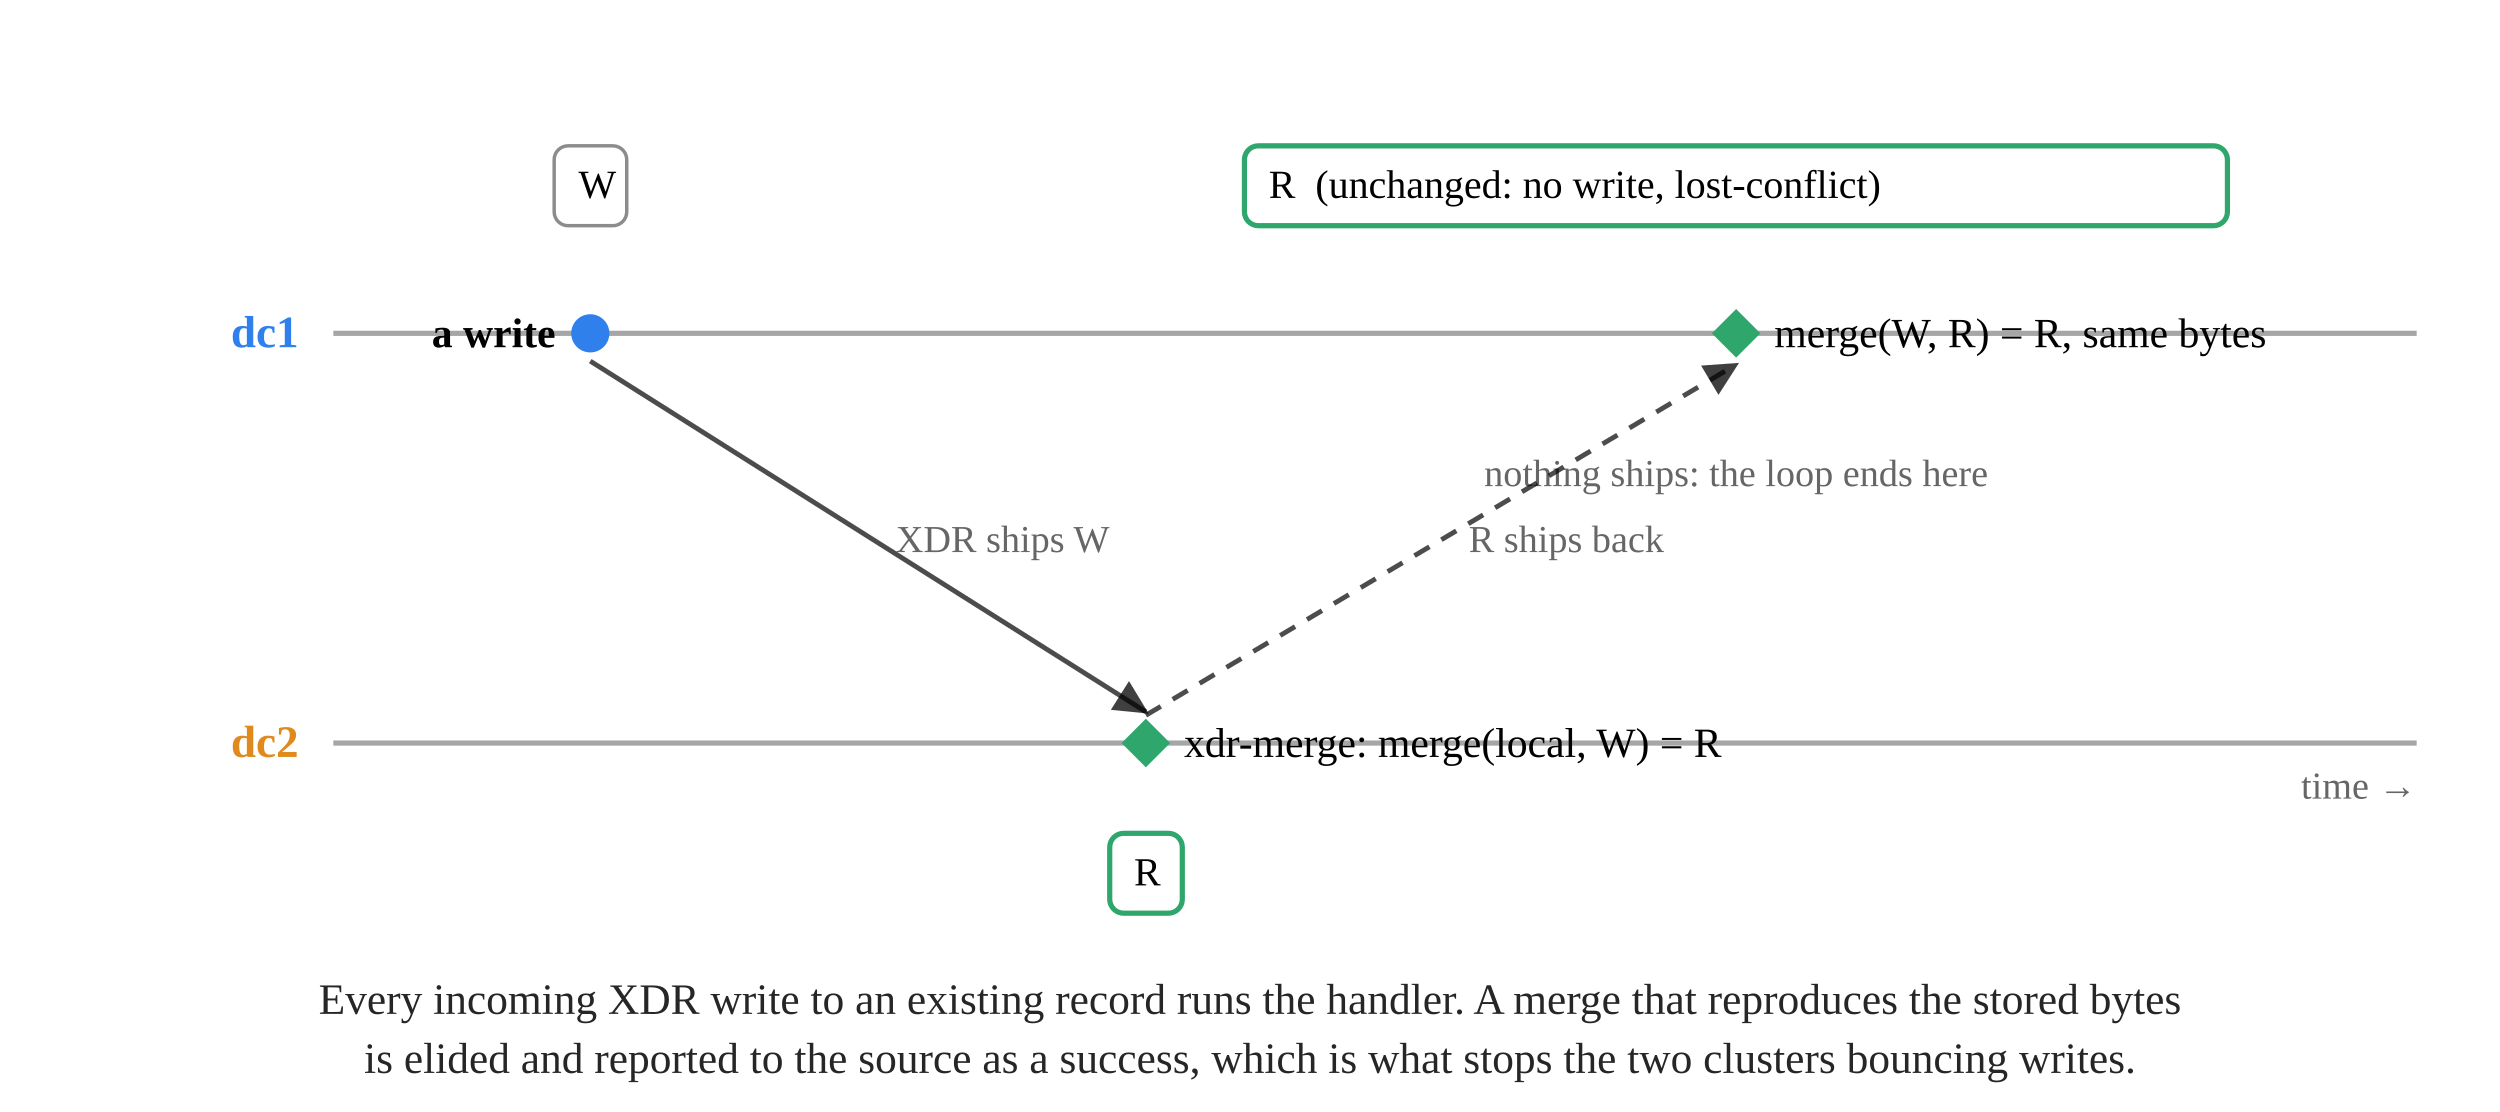
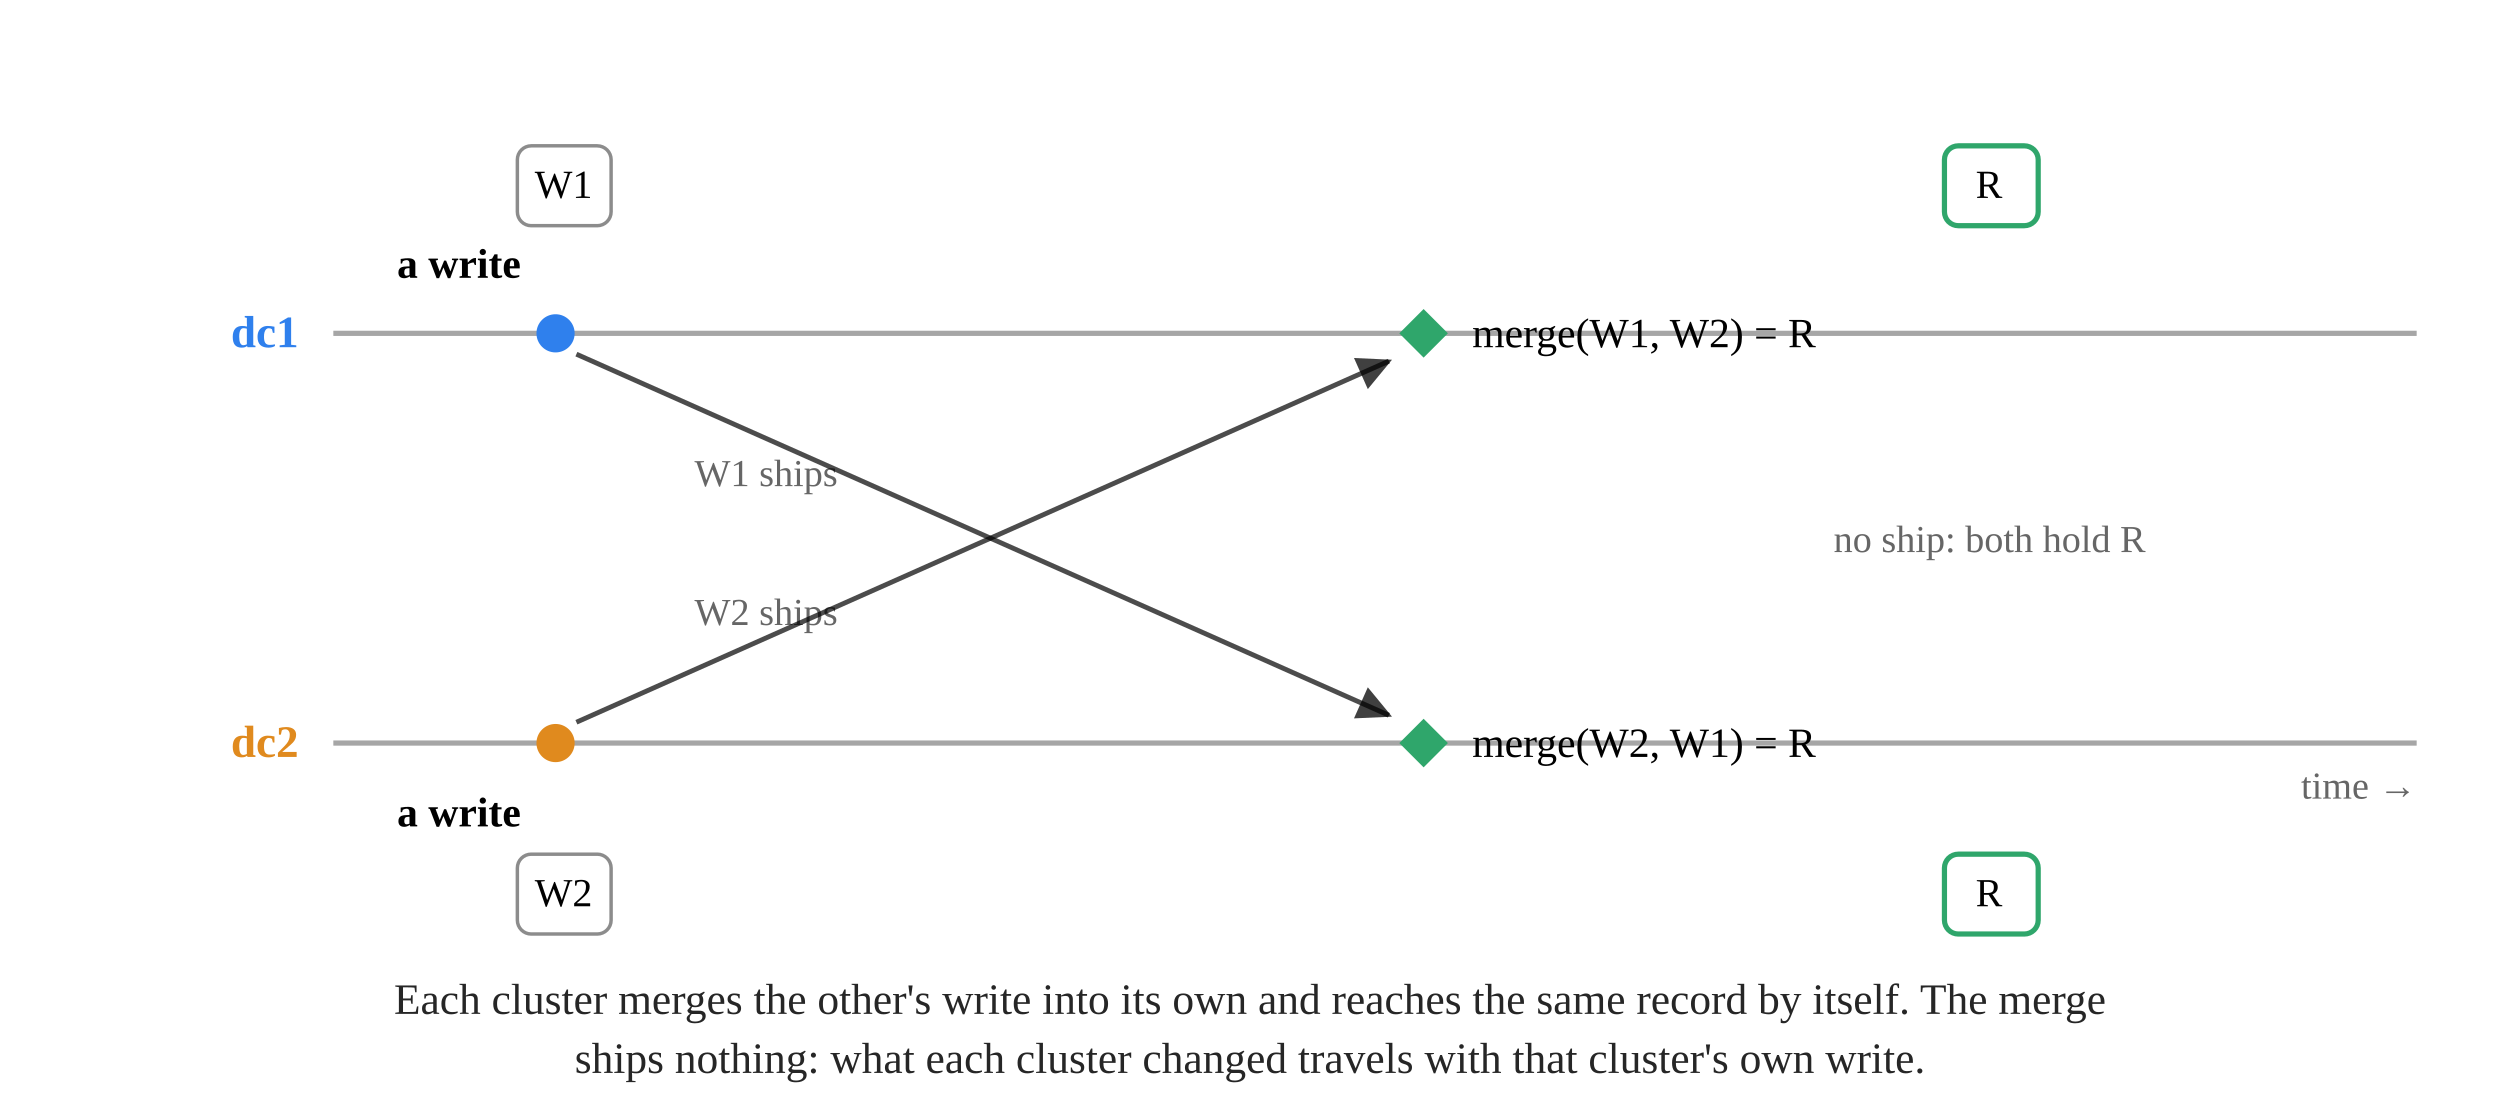
- <svg xmlns="http://www.w3.org/2000/svg" viewBox="0 0 720 320" role="img" aria-label="The merge runs on both sides and stops when it changes nothing" style="max-width:720px;width:100%;height:auto;display:block;margin:1.2em auto;font-family:inherit">
+ <svg xmlns="http://www.w3.org/2000/svg" viewBox="0 0 720 320" role="img" aria-label="Each cluster merges the other's write and both reach the same record; the merge ships nothing" style="max-width:720px;width:100%;height:auto;display:block;margin:1.2em auto;font-family:inherit">
  <style>
.lane { stroke: currentColor; stroke-opacity: .35; stroke-width: 1.5; }
.lanelabel { font-size: 13px; font-weight: 600; fill: currentColor; }
.lbl { font-size: 12px; fill: currentColor; }
.lbl.b { font-weight: 600; }
.mono { font-family: var(--mono-font, ui-monospace, monospace); font-size: 11.5px; fill: currentColor; }
.box { fill: none; stroke: currentColor; stroke-opacity: .45; rx: 4; }
.box.good { stroke: #2fa66b; stroke-opacity: 1; stroke-width: 1.5; }
- .box.bad { stroke: #d9534f; stroke-opacity: 1; stroke-width: 1.5; }
.ship { fill: none; stroke: currentColor; stroke-opacity: .7; stroke-width: 1.4; marker-end: url(#arrow); }
- .ship.dashed { stroke-dasharray: 5 4; }
.cap { font-size: 12.5px; fill: currentColor; fill-opacity: .85; }
.time { font-size: 11px; fill: currentColor; fill-opacity: .6; }
- .tick { stroke: currentColor; stroke-opacity: .3; stroke-dasharray: 3 3; }
- .bar { rx: 3; }
- .barlbl { font-size: 12px; fill: #141414; }
- .region { fill: currentColor; fill-opacity: .04; stroke: currentColor; stroke-opacity: .3; stroke-dasharray: 4 3; rx: 6; }
- .node { fill: none; stroke: currentColor; stroke-opacity: .55; stroke-width: 1.2; rx: 5; }
- .node.good { stroke: #2fa66b; stroke-opacity: 1; stroke-width: 1.5; }
- .node.bad { stroke: #d9534f; stroke-opacity: 1; stroke-width: 1.5; }
- .cell { fill: currentColor; fill-opacity: .07; stroke: currentColor; stroke-opacity: .5; }
- .ship.bad { stroke: #d9534f; stroke-opacity: 1; marker-end: url(#arrow-bad); }
- .slice { fill: currentColor; fill-opacity: .25; }
</style>
  <defs>
    <marker id="arrow" viewBox="0 0 10 10" refX="9" refY="5" markerWidth="7" markerHeight="7" orient="auto-start-reverse">
      <path d="M0,0 L10,5 L0,10 Z" fill="currentColor" fill-opacity=".75" />
-     </marker>
-     <marker id="arrow-bad" viewBox="0 0 10 10" refX="9" refY="5" markerWidth="7" markerHeight="7" orient="auto-start-reverse">
-       <path d="M0,0 L10,5 L0,10 Z" fill="#d9534f" />
    </marker>
  </defs>
  <line class="lane" x1="96" y1="96" x2="696" y2="96" />
  <text class="lanelabel" x="86" y="100" text-anchor="end" fill="#2f80ed" style="fill:#2f80ed">dc1</text>
  <line class="lane" x1="96" y1="214" x2="696" y2="214" />
  <text class="lanelabel" x="86" y="218" text-anchor="end" fill="#e08a1e" style="fill:#e08a1e">dc2</text>
  <text class="time" x="696" y="230" text-anchor="end">time →</text>
-   <circle cx="170" cy="96" r="5.5" fill="#2f80ed" />
-   <text class="lbl b" x="160" y="100" text-anchor="end">a write</text>
-   <rect class="box" x="159.6" y="42" width="20.9" height="23" />
-   <text class="mono" x="166.6" y="57" xml:space="preserve">W</text>
-   <line class="ship" x1="170" y1="104" x2="330" y2="205" />
-   <text class="time" x="258.0" y="159.0">XDR ships W</text>
-   <path d="M330,207 L337,214 L330,221 L323,214 Z" fill="#2fa66b" />
-   <text class="lbl" x="341" y="218">xdr-merge: merge(local, W) = R</text>
-   <rect class="box good" x="319.6" y="240" width="20.9" height="23" />
-   <text class="mono" x="326.6" y="255" xml:space="preserve">R</text>
-   <line class="ship dashed" x1="330" y1="206" x2="500" y2="105" />
-   <text class="time" x="423.0" y="159.0">R ships back</text>
-   <path d="M500,89 L507,96 L500,103 L493,96 Z" fill="#2fa66b" />
-   <text class="lbl" x="511" y="100">merge(W, R) = R, same bytes</text>
-   <rect class="box good" x="358.4" y="42" width="283.1" height="23" />
-   <text class="mono" x="365.4" y="57" xml:space="preserve">R  (unchanged: no write, lost-conflict)</text>
-   <text class="time" x="500" y="140" text-anchor="middle">nothing ships: the loop ends here</text>
-   <text class="cap" x="360.0" y="292" text-anchor="middle">Every incoming XDR write to an existing record runs the handler. A merge that reproduces the stored bytes</text>
-   <text class="cap" x="360.0" y="309" text-anchor="middle">is elided and reported to the source as a success, which is what stops the two clusters bouncing writes.</text>
+   <circle cx="160" cy="96" r="5.5" fill="#2f80ed" />
+   <text class="lbl b" x="150" y="80" text-anchor="end">a write</text>
+   <rect class="box" x="149" y="42" width="27" height="23" />
+   <text class="mono" x="154" y="57" xml:space="preserve">W1</text>
+   <circle cx="160" cy="214" r="5.5" fill="#e08a1e" />
+   <text class="lbl b" x="150" y="238" text-anchor="end">a write</text>
+   <rect class="box" x="149" y="246" width="27" height="23" />
+   <text class="mono" x="154" y="261" xml:space="preserve">W2</text>
+   <line class="ship" x1="166" y1="102" x2="400" y2="206" />
+   <line class="ship" x1="166" y1="208" x2="400" y2="104" />
+   <text class="time" x="200" y="140">W1 ships</text>
+   <text class="time" x="200" y="180">W2 ships</text>
+   <path d="M410,89 L417,96 L410,103 L403,96 Z" fill="#2fa66b" />
+   <text class="lbl" x="424" y="100">merge(W1, W2) = R</text>
+   <path d="M410,207 L417,214 L410,221 L403,214 Z" fill="#2fa66b" />
+   <text class="lbl" x="424" y="218">merge(W2, W1) = R</text>
+   <rect class="box good" x="560" y="42" width="27" height="23" />
+   <text class="mono" x="569" y="57" xml:space="preserve">R</text>
+   <rect class="box good" x="560" y="246" width="27" height="23" />
+   <text class="mono" x="569" y="261" xml:space="preserve">R</text>
+   <text class="time" x="573" y="159" text-anchor="middle">no ship: both hold R</text>
+   <text class="cap" x="360.0" y="292" text-anchor="middle">Each cluster merges the other's write into its own and reaches the same record by itself. The merge</text>
+   <text class="cap" x="360.0" y="309" text-anchor="middle">ships nothing: what each cluster changed travels with that cluster's own write.</text>
</svg>
